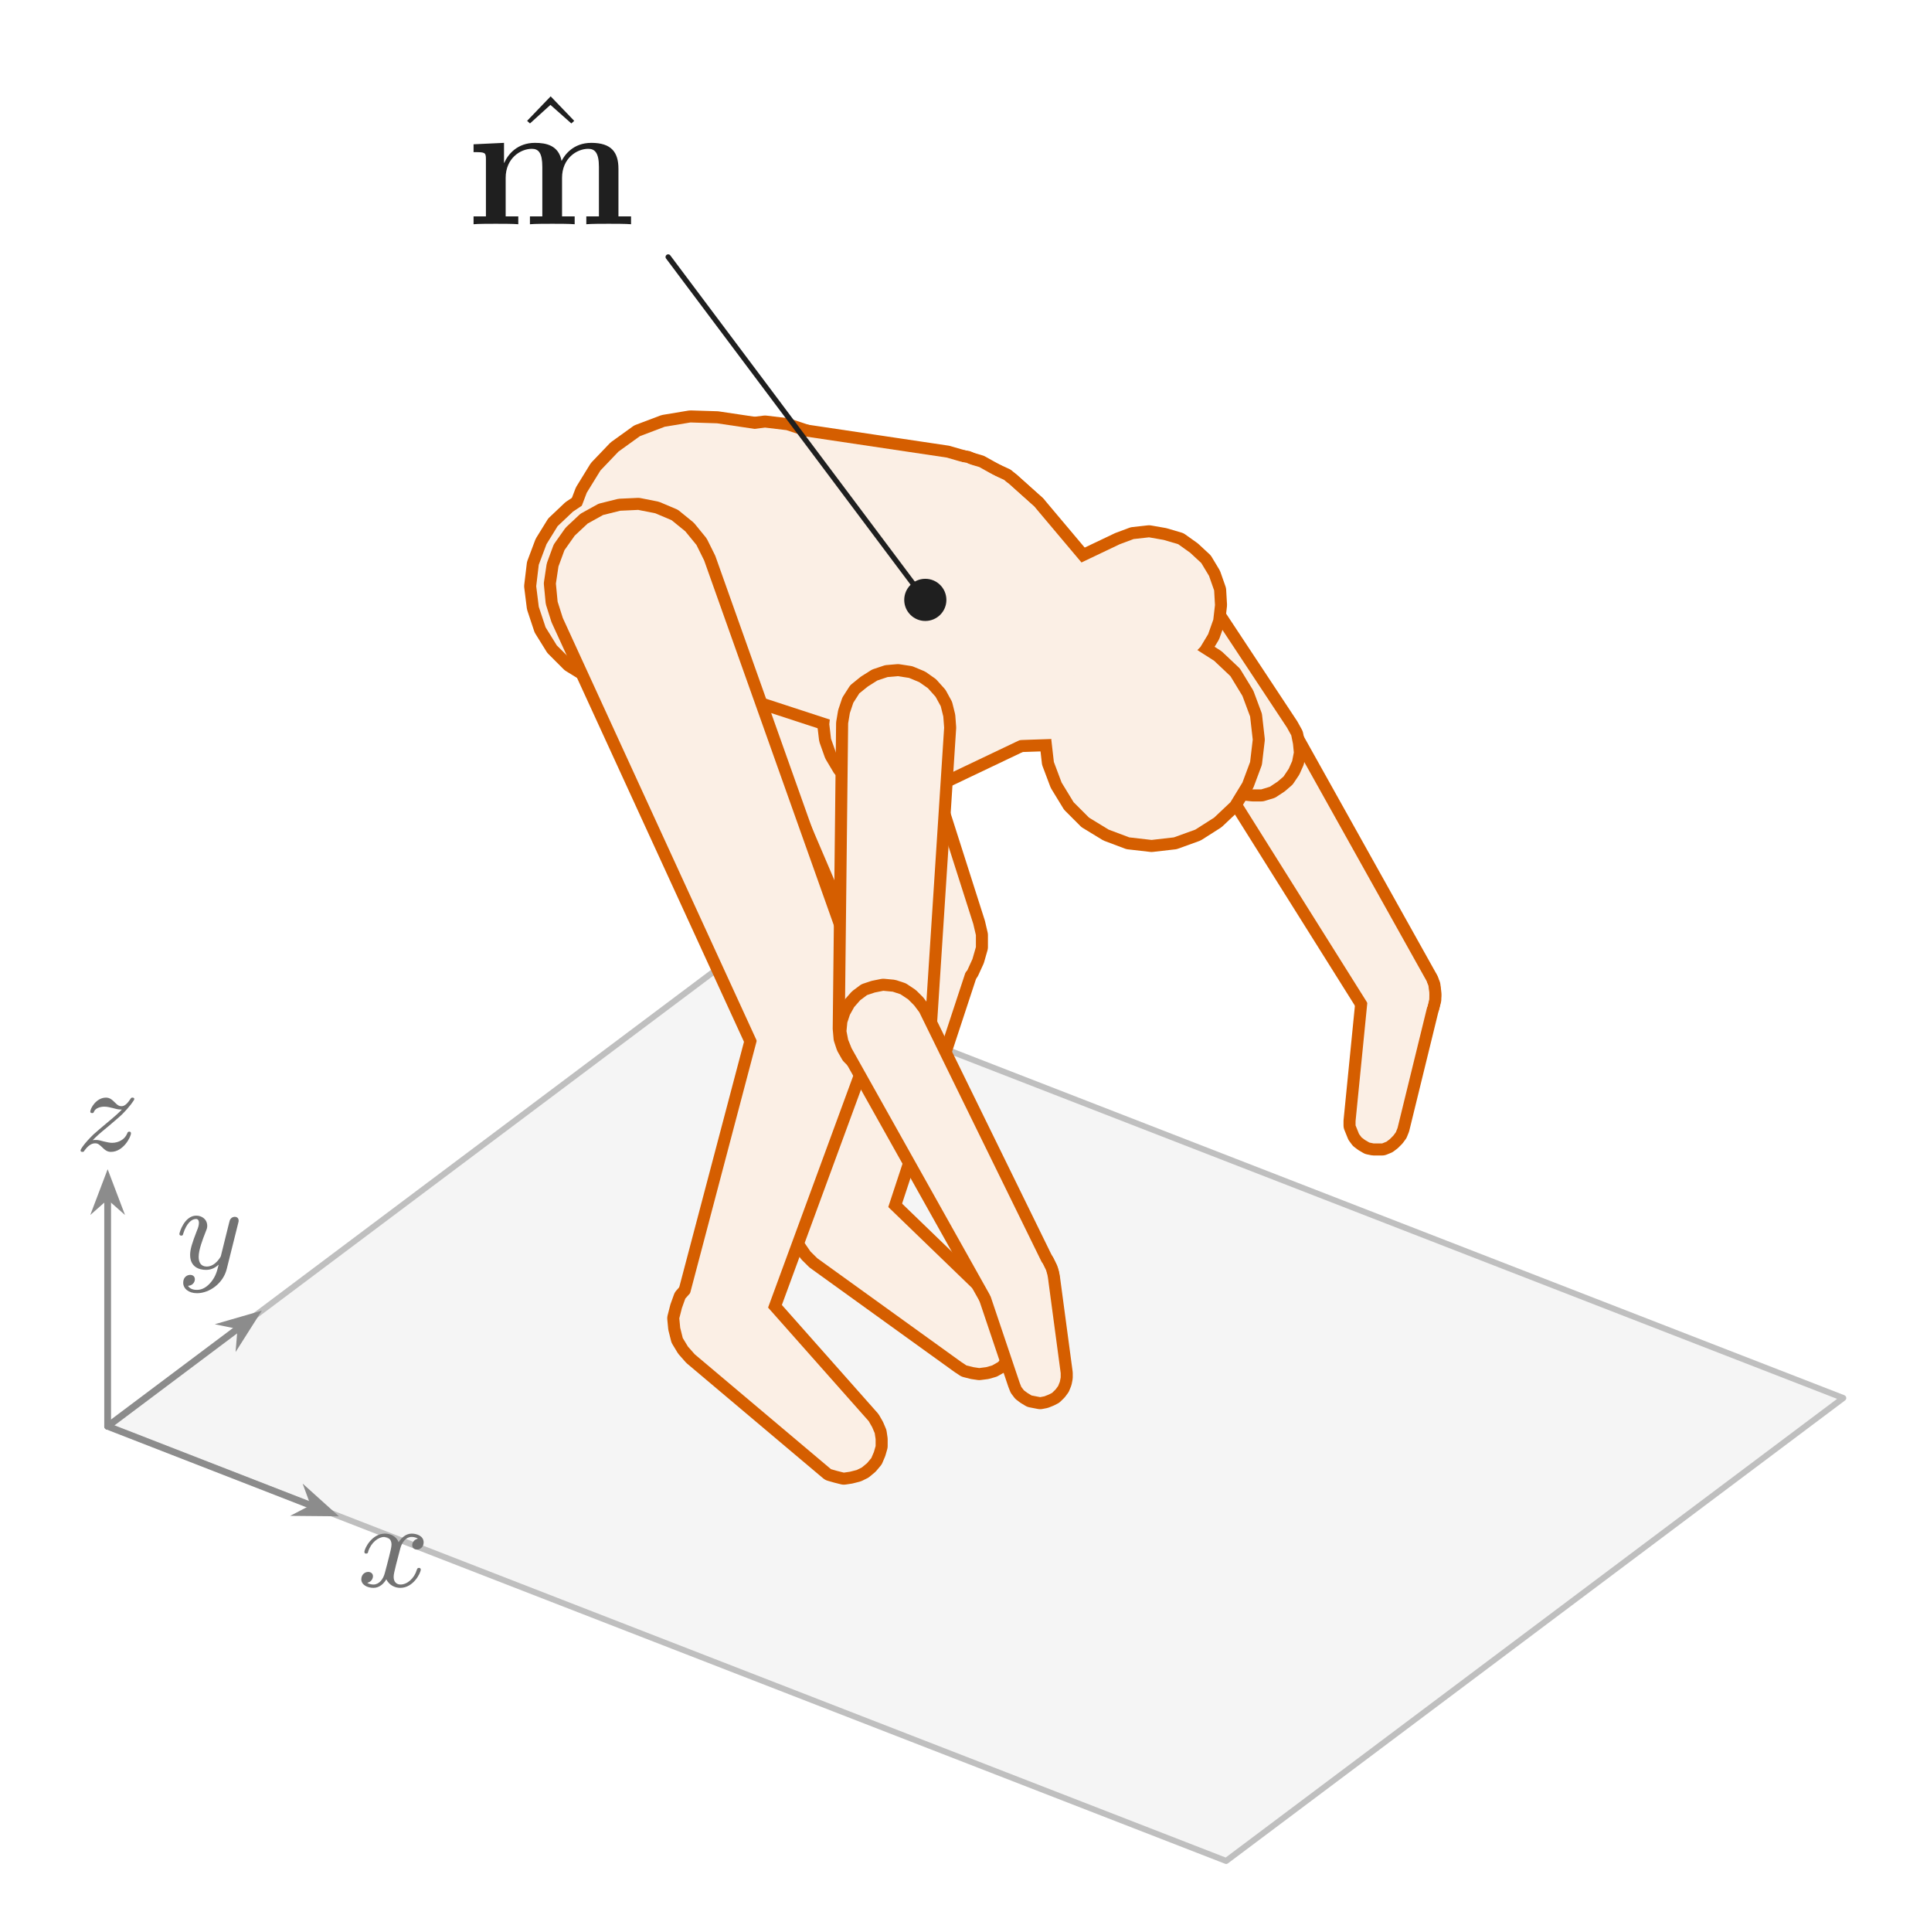
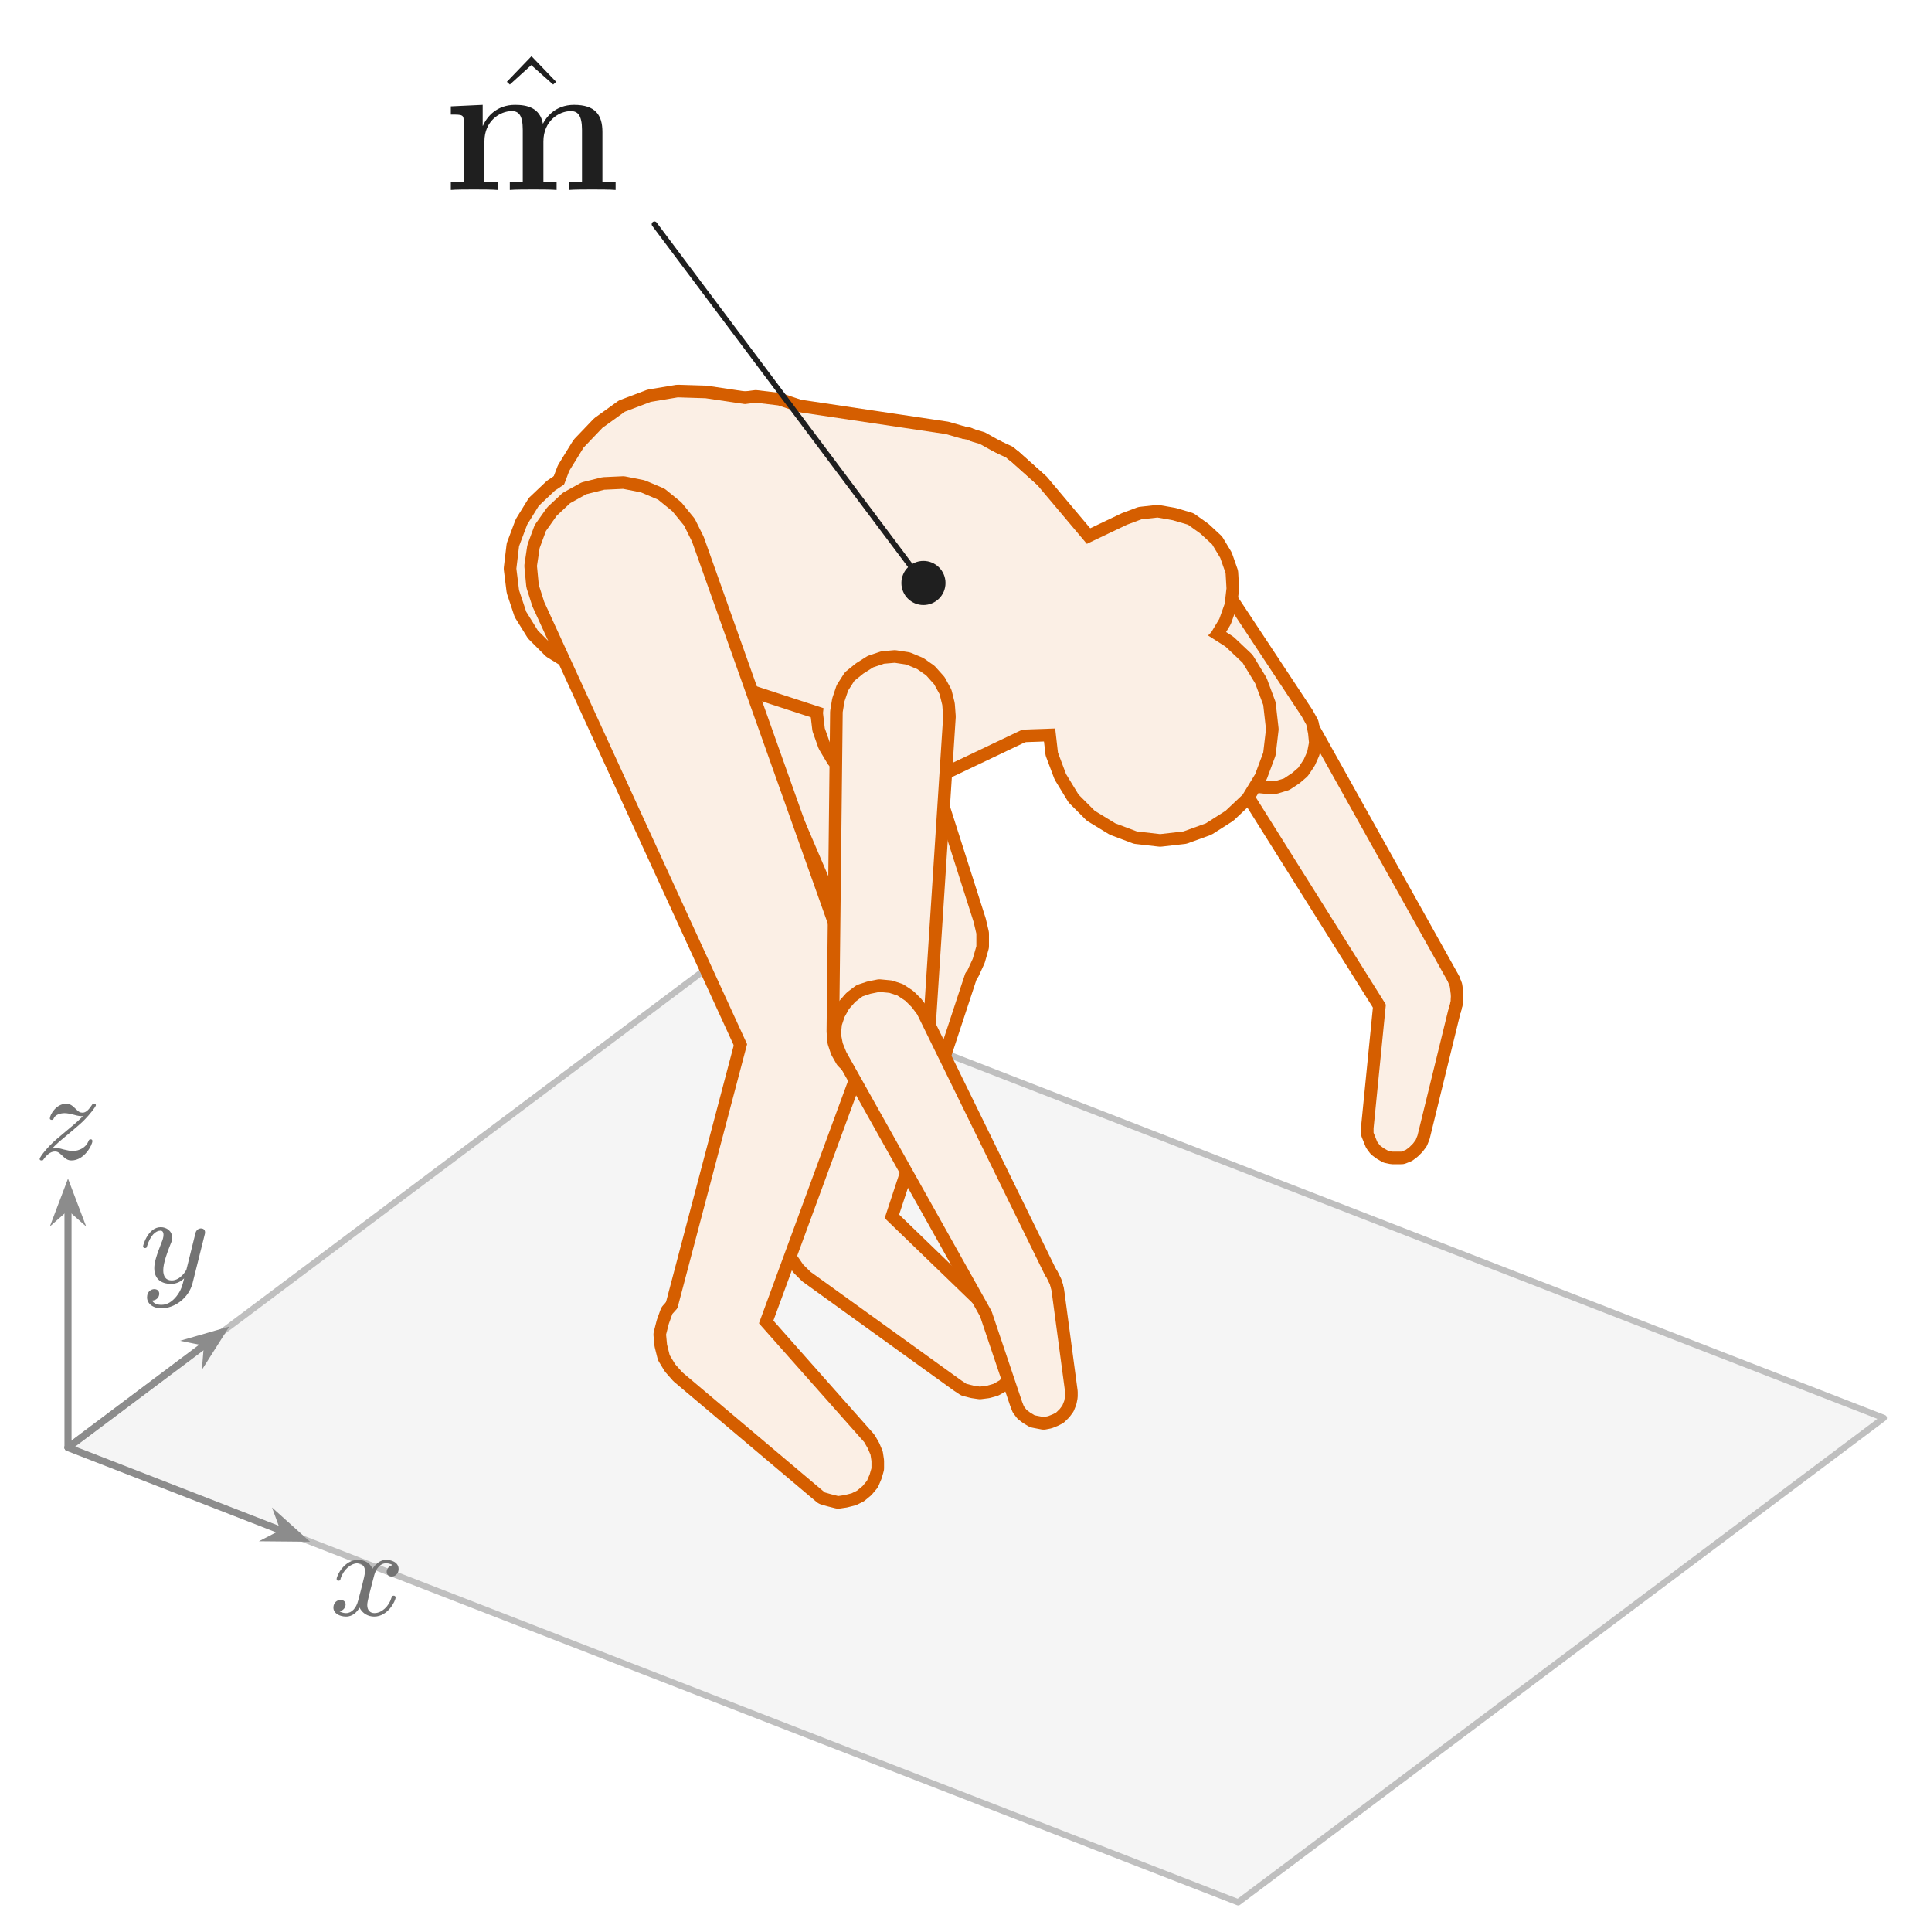
- <svg xmlns="http://www.w3.org/2000/svg" xmlns:xlink="http://www.w3.org/1999/xlink" width="126.106pt" height="126.869pt" viewBox="0 0 126.106 126.869">
+ <svg xmlns="http://www.w3.org/2000/svg" xmlns:xlink="http://www.w3.org/1999/xlink" width="120.506pt" height="121.269pt" viewBox="2.800 2.800 120.506 121.269">
  <defs>
    <g>
      <g id="glyph-0-0">
        <path d="M 3.969 -3.156 C 3.609 -3.062 3.594 -2.766 3.594 -2.734 C 3.594 -2.547 3.734 -2.438 3.906 -2.438 C 4.078 -2.438 4.344 -2.562 4.344 -2.906 C 4.344 -3.359 3.844 -3.484 3.562 -3.484 C 3.188 -3.484 2.891 -3.219 2.703 -2.922 C 2.531 -3.344 2.125 -3.484 1.797 -3.484 C 0.938 -3.484 0.453 -2.5 0.453 -2.281 C 0.453 -2.203 0.5 -2.172 0.562 -2.172 C 0.672 -2.172 0.688 -2.219 0.703 -2.312 C 0.891 -2.891 1.359 -3.266 1.766 -3.266 C 2.078 -3.266 2.234 -3.047 2.234 -2.766 C 2.234 -2.594 2.141 -2.234 2.078 -1.984 C 2.016 -1.75 1.844 -1.047 1.797 -0.906 C 1.688 -0.469 1.406 -0.141 1.047 -0.141 C 1.016 -0.141 0.812 -0.141 0.641 -0.25 C 1.016 -0.344 1.016 -0.672 1.016 -0.688 C 1.016 -0.859 0.875 -0.969 0.703 -0.969 C 0.484 -0.969 0.25 -0.797 0.25 -0.484 C 0.25 -0.125 0.641 0.078 1.047 0.078 C 1.469 0.078 1.75 -0.234 1.891 -0.484 C 2.078 -0.109 2.438 0.078 2.812 0.078 C 3.672 0.078 4.156 -0.906 4.156 -1.125 C 4.156 -1.203 4.094 -1.234 4.031 -1.234 C 3.938 -1.234 3.922 -1.172 3.891 -1.094 C 3.734 -0.562 3.281 -0.141 2.828 -0.141 C 2.562 -0.141 2.375 -0.312 2.375 -0.641 C 2.375 -0.812 2.422 -0.984 2.531 -1.438 C 2.594 -1.672 2.766 -2.359 2.812 -2.516 C 2.922 -2.922 3.188 -3.266 3.547 -3.266 C 3.594 -3.266 3.797 -3.266 3.969 -3.156 Z M 3.969 -3.156 " />
      </g>
      <g id="glyph-0-1">
        <path d="M 4.094 -2.984 C 4.125 -3.094 4.125 -3.109 4.125 -3.156 C 4.125 -3.359 3.969 -3.406 3.875 -3.406 C 3.828 -3.406 3.656 -3.406 3.547 -3.188 C 3.531 -3.156 3.469 -2.875 3.422 -2.703 L 2.953 -0.812 C 2.938 -0.781 2.594 -0.141 2.031 -0.141 C 1.641 -0.141 1.5 -0.422 1.5 -0.781 C 1.5 -1.234 1.766 -1.938 1.953 -2.406 C 2.031 -2.594 2.062 -2.672 2.062 -2.812 C 2.062 -3.25 1.703 -3.484 1.344 -3.484 C 0.562 -3.484 0.234 -2.375 0.234 -2.281 C 0.234 -2.203 0.297 -2.172 0.359 -2.172 C 0.453 -2.172 0.469 -2.219 0.484 -2.297 C 0.703 -2.984 1.031 -3.266 1.328 -3.266 C 1.438 -3.266 1.516 -3.188 1.516 -3 C 1.516 -2.844 1.453 -2.656 1.391 -2.516 C 1.062 -1.672 0.938 -1.266 0.938 -0.906 C 0.938 -0.125 1.516 0.078 1.984 0.078 C 2.359 0.078 2.625 -0.094 2.812 -0.266 C 2.703 0.172 2.625 0.484 2.328 0.859 C 2.062 1.188 1.75 1.391 1.391 1.391 C 1.25 1.391 0.953 1.375 0.797 1.125 C 1.219 1.094 1.25 0.75 1.25 0.703 C 1.25 0.5 1.109 0.406 0.938 0.406 C 0.766 0.406 0.484 0.531 0.484 0.922 C 0.484 1.297 0.828 1.609 1.391 1.609 C 2.203 1.609 3.109 0.969 3.344 0.016 Z M 4.094 -2.984 " />
      </g>
      <g id="glyph-0-2">
        <path d="M 1.141 -0.688 C 1.438 -0.984 1.516 -1.062 2.219 -1.641 C 2.297 -1.719 2.859 -2.172 3.062 -2.375 C 3.562 -2.875 3.875 -3.312 3.875 -3.391 C 3.875 -3.469 3.812 -3.484 3.75 -3.484 C 3.672 -3.484 3.672 -3.469 3.594 -3.359 C 3.344 -2.984 3.172 -2.922 3.031 -2.922 C 2.875 -2.922 2.781 -2.984 2.625 -3.141 C 2.422 -3.344 2.266 -3.484 2.016 -3.484 C 1.375 -3.484 0.984 -2.781 0.984 -2.562 C 0.984 -2.547 0.984 -2.469 1.109 -2.469 C 1.188 -2.469 1.203 -2.5 1.234 -2.578 C 1.344 -2.812 1.672 -2.891 1.906 -2.891 C 2.094 -2.891 2.281 -2.844 2.469 -2.797 C 2.812 -2.703 2.875 -2.703 3.062 -2.703 C 2.891 -2.531 2.672 -2.312 2.062 -1.812 C 1.734 -1.531 1.406 -1.266 1.188 -1.062 C 0.594 -0.484 0.344 -0.094 0.344 -0.016 C 0.344 0.062 0.406 0.078 0.469 0.078 C 0.547 0.078 0.562 0.062 0.594 0 C 0.766 -0.234 1 -0.484 1.297 -0.484 C 1.484 -0.484 1.562 -0.406 1.719 -0.266 C 1.969 -0.016 2.109 0.078 2.344 0.078 C 3.156 0.078 3.656 -0.906 3.656 -1.141 C 3.656 -1.219 3.609 -1.25 3.547 -1.25 C 3.453 -1.25 3.438 -1.203 3.406 -1.125 C 3.25 -0.734 2.828 -0.516 2.422 -0.516 C 2.281 -0.516 2.109 -0.547 1.859 -0.609 C 1.531 -0.703 1.453 -0.703 1.344 -0.703 C 1.25 -0.703 1.203 -0.703 1.141 -0.688 Z M 1.141 -0.688 " />
      </g>
      <g id="glyph-1-0">
        <path d="M 2.906 -8.234 L 1.359 -6.625 L 1.547 -6.453 L 2.891 -7.672 L 4.266 -6.453 L 4.453 -6.625 Z M 2.906 -8.234 " />
      </g>
      <g id="glyph-2-0">
        <path d="M 10.016 -3.641 C 10.016 -4.719 9.562 -5.344 8.234 -5.344 C 7.031 -5.344 6.469 -4.531 6.281 -4.156 C 6.094 -5.172 5.281 -5.344 4.531 -5.344 C 3.391 -5.344 2.766 -4.609 2.516 -4.031 L 2.5 -4.031 L 2.5 -5.344 L 0.5 -5.25 L 0.5 -4.734 C 1.234 -4.734 1.312 -4.734 1.312 -4.281 L 1.312 -0.516 L 0.5 -0.516 L 0.5 0 C 0.766 -0.031 1.625 -0.031 1.953 -0.031 C 2.297 -0.031 3.156 -0.031 3.438 0 L 3.438 -0.516 L 2.609 -0.516 L 2.609 -3.047 C 2.609 -4.328 3.578 -4.953 4.328 -4.953 C 4.766 -4.953 5.016 -4.688 5.016 -3.766 L 5.016 -0.516 L 4.203 -0.516 L 4.203 0 C 4.484 -0.031 5.328 -0.031 5.672 -0.031 C 6 -0.031 6.859 -0.031 7.141 0 L 7.141 -0.516 L 6.312 -0.516 L 6.312 -3.047 C 6.312 -4.328 7.281 -4.953 8.031 -4.953 C 8.469 -4.953 8.734 -4.688 8.734 -3.766 L 8.734 -0.516 L 7.906 -0.516 L 7.906 0 C 8.188 -0.031 9.031 -0.031 9.375 -0.031 C 9.703 -0.031 10.562 -0.031 10.844 0 L 10.844 -0.516 L 10.016 -0.516 Z M 10.016 -3.641 " />
      </g>
    </g>
  </defs>
  <path fill-rule="nonzero" fill="rgb(95.999%, 95.999%, 95.999%)" fill-opacity="1" stroke-width="0.399" stroke-linecap="round" stroke-linejoin="round" stroke="rgb(75%, 75%, 75%)" stroke-opacity="1" stroke-miterlimit="10" d="M 110.212 16.386 L 184.198 -12.359 L 225.017 18.255 L 151.031 47 Z M 110.212 16.386 " transform="matrix(0.992961, 0, 0, -0.992961, -102.3663, 109.9309)" />
  <path fill="none" stroke-width="0.448" stroke-linecap="round" stroke-linejoin="round" stroke="rgb(54.999%, 54.999%, 54.999%)" stroke-opacity="1" stroke-miterlimit="10" d="M 110.212 16.386 L 123.812 11.095 " transform="matrix(0.992961, 0, 0, -0.992961, -102.3663, 109.9309)" />
  <path fill-rule="nonzero" fill="rgb(54.999%, 54.999%, 54.999%)" fill-opacity="1" stroke-width="0.448" stroke-linecap="round" stroke-linejoin="miter" stroke="rgb(54.999%, 54.999%, 54.999%)" stroke-opacity="1" stroke-miterlimit="10" d="M 2.351 -0.001 L 0.723 0.615 L 1.266 -0.001 L 0.725 -0.616 Z M 2.351 -0.001 " transform="matrix(0.9254, 0.359829, 0.359829, -0.9254, 19.50415, 98.49692)" />
  <g fill="rgb(45%, 45%, 45%)" fill-opacity="1">
    <use xlink:href="#glyph-0-0" x="23.481" y="104.192" />
  </g>
  <path fill="none" stroke-width="0.448" stroke-linecap="round" stroke-linejoin="round" stroke="rgb(54.999%, 54.999%, 54.999%)" stroke-opacity="1" stroke-miterlimit="10" d="M 110.212 16.386 L 118.95 22.94 " transform="matrix(0.992961, 0, 0, -0.992961, -102.3663, 109.9309)" />
  <path fill-rule="nonzero" fill="rgb(54.999%, 54.999%, 54.999%)" fill-opacity="1" stroke-width="0.448" stroke-linecap="round" stroke-linejoin="miter" stroke="rgb(54.999%, 54.999%, 54.999%)" stroke-opacity="1" stroke-miterlimit="10" d="M 2.351 0.001 L 0.723 0.617 L 1.269 0.001 L 0.722 -0.616 Z M 2.351 0.001 " transform="matrix(0.794339, -0.595766, -0.595766, -0.794339, 14.8287, 87.84288)" />
  <g fill="rgb(45%, 45%, 45%)" fill-opacity="1">
    <use xlink:href="#glyph-0-1" x="11.549" y="83.312" />
  </g>
  <path fill="none" stroke-width="0.448" stroke-linecap="round" stroke-linejoin="round" stroke="rgb(54.999%, 54.999%, 54.999%)" stroke-opacity="1" stroke-miterlimit="10" d="M 110.212 16.386 L 110.212 31.559 " transform="matrix(0.992961, 0, 0, -0.992961, -102.3663, 109.9309)" />
  <path fill-rule="nonzero" fill="rgb(54.999%, 54.999%, 54.999%)" fill-opacity="1" stroke-width="0.448" stroke-linecap="round" stroke-linejoin="miter" stroke="rgb(54.999%, 54.999%, 54.999%)" stroke-opacity="1" stroke-miterlimit="10" d="M 2.351 -0 L 0.723 0.618 L 1.269 -0 L 0.723 -0.618 Z M 2.351 -0 " transform="matrix(0, -0.992961, -0.992961, 0, 7.070267, 79.74095)" />
  <g fill="rgb(45%, 45%, 45%)" fill-opacity="1">
    <use xlink:href="#glyph-0-2" x="4.946" y="75.562" />
  </g>
  <path fill="none" stroke-width="1.594" stroke-linecap="round" stroke-linejoin="round" stroke="rgb(83.53%, 36.864%, 0%)" stroke-opacity="1" stroke-miterlimit="10" d="M 160.614 47.055 L 161.011 46.375 L 161.519 45.808 L 162.199 45.297 L 162.88 45.013 L 163.675 44.844 L 164.469 44.903 L 165.26 45.072 L 166 45.411 L 166.566 45.922 L 167.078 46.544 L 167.416 47.283 L 167.644 48.078 L 167.644 48.869 L 167.471 49.608 L 158.517 77.669 L 158.006 78.692 L 157.325 79.656 L 156.417 80.391 L 155.343 80.903 L 154.206 81.127 L 153.073 81.127 L 151.94 80.844 L 150.862 80.336 L 150.012 79.542 L 149.273 78.633 L 148.82 77.555 L 148.651 76.422 L 148.706 75.234 L 149.048 74.097 Z M 160.614 47.055 " transform="matrix(0.992961, 0, 0, -0.992961, -102.3663, 109.9309)" />
  <path fill="none" stroke-width="1.594" stroke-linecap="round" stroke-linejoin="round" stroke="rgb(83.53%, 36.864%, 0%)" stroke-opacity="1" stroke-miterlimit="10" d="M 156.362 30.387 L 156.306 29.82 L 156.362 29.309 L 156.531 28.743 L 156.814 28.29 L 157.211 27.893 L 157.664 27.61 L 158.175 27.381 L 158.742 27.326 L 159.253 27.326 L 159.819 27.496 L 160.272 27.724 L 160.669 28.121 L 161.011 28.518 L 161.236 29.026 L 167.302 47.452 L 167.471 48.247 L 167.416 49.042 L 167.192 49.777 L 166.849 50.513 L 166.283 51.08 L 165.657 51.591 L 164.922 51.874 L 164.127 51.988 L 163.277 51.933 L 162.542 51.705 L 161.861 51.253 L 161.295 50.682 L 160.838 50.006 L 160.555 49.266 Z M 156.362 30.387 " transform="matrix(0.992961, 0, 0, -0.992961, -102.3663, 109.9309)" />
  <path fill="none" stroke-width="1.594" stroke-linecap="round" stroke-linejoin="round" stroke="rgb(83.53%, 36.864%, 0%)" stroke-opacity="1" stroke-miterlimit="10" d="M 166.68 20.635 L 167.019 20.41 L 167.471 20.296 L 167.868 20.237 L 168.325 20.296 L 168.722 20.41 L 169.115 20.635 L 169.403 20.977 L 169.627 21.315 L 169.796 21.713 L 169.855 22.169 L 169.855 22.562 L 169.741 23.019 L 169.513 23.357 L 169.288 23.699 L 160.838 31.862 L 160.272 32.26 L 159.705 32.543 L 159.025 32.657 L 158.344 32.657 L 157.723 32.429 L 157.156 32.086 L 156.645 31.634 L 156.306 31.123 L 156.078 30.501 L 156.019 29.82 L 156.078 29.14 L 156.306 28.518 L 156.7 27.948 L 157.156 27.496 Z M 166.68 20.635 " transform="matrix(0.992961, 0, 0, -0.992961, -102.3663, 109.9309)" />
  <path fill-rule="nonzero" fill="rgb(98.354%, 93.686%, 89.999%)" fill-opacity="1" d="M 57.117 63.207 L 57.512 63.883 L 58.016 64.445 L 58.691 64.953 L 59.367 65.234 L 60.156 65.402 L 60.945 65.344 L 61.73 65.176 L 62.465 64.84 L 63.027 64.332 L 63.535 63.715 L 63.871 62.98 L 64.098 62.191 L 64.098 61.406 L 63.926 60.672 L 55.035 32.809 L 54.527 31.793 L 53.852 30.836 L 52.949 30.105 L 51.883 29.598 L 50.754 29.375 L 49.629 29.375 L 48.504 29.656 L 47.434 30.16 L 46.59 30.949 L 45.855 31.852 L 45.406 32.922 L 45.238 34.047 L 45.293 35.227 L 45.633 36.355 Z M 57.117 63.207 " />
  <path fill-rule="nonzero" fill="rgb(98.354%, 93.686%, 89.999%)" fill-opacity="1" d="M 52.895 79.758 L 52.84 80.32 L 52.895 80.828 L 53.062 81.391 L 53.344 81.84 L 53.738 82.234 L 54.188 82.516 L 54.695 82.742 L 55.258 82.797 L 55.766 82.797 L 56.328 82.629 L 56.777 82.402 L 57.172 82.008 L 57.512 81.613 L 57.734 81.109 L 63.758 62.812 L 63.926 62.023 L 63.871 61.234 L 63.648 60.504 L 63.309 59.773 L 62.746 59.211 L 62.125 58.703 L 61.395 58.422 L 60.605 58.309 L 59.762 58.363 L 59.031 58.59 L 58.355 59.039 L 57.793 59.605 L 57.34 60.277 L 57.059 61.012 Z M 52.895 79.758 " />
  <path fill-rule="nonzero" fill="rgb(98.354%, 93.686%, 89.999%)" fill-opacity="1" d="M 63.141 89.441 L 63.477 89.664 L 63.926 89.777 L 64.32 89.836 L 64.773 89.777 L 65.168 89.664 L 65.559 89.441 L 65.844 89.102 L 66.066 88.766 L 66.234 88.371 L 66.293 87.918 L 66.293 87.527 L 66.18 87.074 L 65.953 86.738 L 65.73 86.398 L 57.34 78.293 L 56.777 77.898 L 56.215 77.617 L 55.539 77.504 L 54.863 77.504 L 54.246 77.73 L 53.684 78.07 L 53.176 78.52 L 52.84 79.027 L 52.613 79.645 L 52.555 80.32 L 52.613 80.996 L 52.84 81.613 L 53.23 82.18 L 53.684 82.629 Z M 63.141 89.441 " />
  <path fill="none" stroke-width="1.594" stroke-linecap="round" stroke-linejoin="round" stroke="rgb(83.53%, 36.864%, 0%)" stroke-opacity="1" stroke-miterlimit="10" d="M 193.891 43.825 L 194.175 43.483 L 194.517 43.2 L 194.914 43.031 L 195.367 42.917 L 195.819 42.917 L 196.275 42.972 L 196.669 43.2 L 197.011 43.428 L 197.294 43.766 L 197.518 44.164 L 197.633 44.62 L 197.633 45.072 L 197.577 45.525 L 197.408 45.922 L 188.223 62.362 L 187.884 62.818 L 187.428 63.212 L 186.92 63.495 L 186.409 63.668 L 185.783 63.668 L 185.217 63.554 L 184.706 63.326 L 184.253 62.988 L 183.915 62.531 L 183.632 62.024 L 183.518 61.457 L 183.518 60.891 L 183.632 60.32 L 183.856 59.813 Z M 193.891 43.825 " transform="matrix(0.992961, 0, 0, -0.992961, -102.3663, 109.9309)" />
  <path fill="none" stroke-width="1.594" stroke-linecap="round" stroke-linejoin="round" stroke="rgb(83.53%, 36.864%, 0%)" stroke-opacity="1" stroke-miterlimit="10" d="M 192.758 36.567 L 192.758 36.284 L 192.987 35.717 L 193.156 35.489 L 193.38 35.32 L 193.667 35.151 L 193.95 35.092 L 194.517 35.092 L 194.8 35.206 L 195.024 35.375 L 195.252 35.603 L 195.422 35.832 L 195.536 36.115 L 197.577 44.447 L 197.633 44.903 L 197.577 45.356 L 197.463 45.808 L 197.18 46.205 L 196.842 46.544 L 196.444 46.772 L 195.988 46.941 L 195.481 46.941 L 195.024 46.886 L 194.572 46.658 L 194.234 46.375 L 193.891 46.036 L 193.722 45.58 L 193.608 45.127 Z M 192.758 36.567 " transform="matrix(0.992961, 0, 0, -0.992961, -102.3663, 109.9309)" />
  <path fill-rule="nonzero" fill="rgb(98.354%, 93.686%, 89.999%)" fill-opacity="1" d="M 90.16 66.414 L 90.441 66.754 L 90.781 67.035 L 91.176 67.203 L 91.625 67.316 L 92.074 67.316 L 92.527 67.262 L 92.918 67.035 L 93.258 66.809 L 93.539 66.473 L 93.762 66.078 L 93.875 65.625 L 93.875 65.176 L 93.82 64.727 L 93.652 64.332 L 84.531 48.008 L 84.195 47.555 L 83.742 47.164 L 83.238 46.883 L 82.73 46.711 L 82.109 46.711 L 81.547 46.824 L 81.039 47.051 L 80.59 47.387 L 80.254 47.84 L 79.973 48.344 L 79.859 48.906 L 79.859 49.469 L 79.973 50.035 L 80.195 50.539 Z M 90.16 66.414 " />
  <path fill-rule="nonzero" fill="rgb(98.354%, 93.686%, 89.999%)" fill-opacity="1" d="M 89.035 73.621 L 89.035 73.902 L 89.262 74.465 L 89.43 74.691 L 89.652 74.859 L 89.938 75.027 L 90.219 75.086 L 90.781 75.086 L 91.062 74.973 L 91.285 74.805 L 91.512 74.578 L 91.68 74.352 L 91.793 74.07 L 93.82 65.797 L 93.875 65.344 L 93.82 64.895 L 93.707 64.445 L 93.426 64.051 L 93.09 63.715 L 92.695 63.488 L 92.242 63.32 L 91.738 63.32 L 91.285 63.375 L 90.836 63.602 L 90.5 63.883 L 90.16 64.219 L 89.992 64.672 L 89.879 65.121 Z M 89.035 73.621 " />
  <path fill="none" stroke-width="1.594" stroke-linecap="round" stroke-linejoin="round" stroke="rgb(83.53%, 36.864%, 0%)" stroke-opacity="1" stroke-miterlimit="10" d="M 183.915 59.471 L 184.312 59.073 L 184.82 58.79 L 185.39 58.566 L 185.957 58.507 L 186.523 58.507 L 187.09 58.68 L 187.601 59.018 L 187.994 59.357 L 188.337 59.868 L 188.565 60.379 L 188.675 60.946 L 188.62 61.512 L 188.506 62.079 L 188.223 62.59 L 181.704 72.453 L 181.252 73.019 L 180.626 73.475 L 179.946 73.759 L 179.265 73.873 L 178.529 73.814 L 177.849 73.645 L 177.223 73.306 L 176.657 72.795 L 176.259 72.169 L 175.976 71.489 L 175.921 70.808 L 175.976 70.073 L 176.204 69.392 L 176.602 68.77 Z M 183.915 59.471 " transform="matrix(0.992961, 0, 0, -0.992961, -102.3663, 109.9309)" />
  <path fill-rule="nonzero" fill="rgb(98.354%, 93.686%, 89.999%)" fill-opacity="1" d="M 80.254 50.879 L 80.648 51.273 L 81.152 51.555 L 81.719 51.777 L 82.281 51.836 L 82.844 51.836 L 83.406 51.664 L 83.914 51.328 L 84.305 50.992 L 84.645 50.484 L 84.871 49.977 L 84.98 49.414 L 84.926 48.852 L 84.812 48.289 L 84.531 47.781 L 78.059 37.988 L 77.609 37.426 L 76.988 36.973 L 76.312 36.691 L 75.637 36.578 L 74.906 36.637 L 74.23 36.805 L 73.609 37.141 L 73.047 37.648 L 72.652 38.27 L 72.371 38.945 L 72.316 39.621 L 72.371 40.352 L 72.598 41.027 L 72.992 41.645 Z M 80.254 50.879 " />
  <path fill="none" stroke-width="1.594" stroke-linecap="round" stroke-linejoin="round" stroke="rgb(83.53%, 36.864%, 0%)" stroke-opacity="1" stroke-miterlimit="10" d="M 142.188 77.669 L 140.996 76.878 L 139.977 75.914 L 139.241 74.722 L 138.73 73.361 L 138.56 71.945 L 138.73 70.584 L 139.182 69.223 L 139.922 68.031 L 140.94 67.012 L 142.132 66.276 L 143.494 65.765 L 144.851 65.596 L 146.271 65.765 L 147.632 66.217 L 156.417 70.415 L 157.609 71.15 L 158.627 72.114 L 159.367 73.306 L 159.819 74.667 L 159.989 76.084 L 159.875 77.5 L 159.422 78.806 L 158.627 79.994 L 157.664 81.017 L 156.476 81.808 L 155.114 82.264 L 153.698 82.433 L 152.337 82.264 L 150.976 81.808 Z M 142.188 77.669 " transform="matrix(0.992961, 0, 0, -0.992961, -102.3663, 109.9309)" />
  <path fill="none" stroke-width="1.594" stroke-linecap="round" stroke-linejoin="round" stroke="rgb(83.53%, 36.864%, 0%)" stroke-opacity="1" stroke-miterlimit="10" d="M 161.35 62.024 L 163.561 61.567 L 165.772 61.681 L 167.927 62.252 L 169.91 63.385 L 171.499 64.915 L 172.746 66.729 L 173.541 68.826 L 173.765 71.095 L 173.482 73.306 L 172.746 75.403 L 171.499 77.217 L 169.796 78.747 L 167.868 79.825 L 165.716 80.45 L 150.52 82.716 L 148.765 82.771 L 147.062 82.488 L 145.421 81.867 L 144.001 80.844 L 142.809 79.597 L 141.904 78.125 L 141.279 76.481 L 141.055 74.722 L 141.224 73.019 L 141.735 71.32 L 142.585 69.844 L 143.773 68.487 L 145.134 67.464 L 146.778 66.784 Z M 161.35 62.024 " transform="matrix(0.992961, 0, 0, -0.992961, -102.3663, 109.9309)" />
  <path fill="none" stroke-width="1.594" stroke-linecap="round" stroke-linejoin="round" stroke="rgb(83.53%, 36.864%, 0%)" stroke-opacity="1" stroke-miterlimit="10" d="M 173.03 61.855 L 173.879 61.965 L 174.729 62.193 L 175.524 62.531 L 176.204 63.043 L 176.826 63.609 L 177.337 64.29 L 177.79 65.029 L 178.077 65.879 L 178.187 66.67 L 178.246 67.578 L 178.132 68.428 L 177.849 69.223 L 177.451 70.018 L 176.999 70.698 L 171.554 77.162 L 169.513 78.975 L 167.019 80.108 L 164.355 80.505 L 161.633 80.163 L 159.139 79.03 L 157.097 77.217 L 155.622 74.892 L 154.886 72.283 L 154.945 69.506 L 155.736 66.898 L 157.266 64.632 L 159.367 62.929 L 161.916 61.855 L 164.639 61.567 Z M 173.03 61.855 " transform="matrix(0.992961, 0, 0, -0.992961, -102.3663, 109.9309)" />
  <path fill="none" stroke-width="1.594" stroke-linecap="round" stroke-linejoin="round" stroke="rgb(83.53%, 36.864%, 0%)" stroke-opacity="1" stroke-miterlimit="10" d="M 160.5 66.784 L 159.65 66.276 L 158.911 65.596 L 158.403 64.742 L 158.061 63.837 L 157.947 62.818 L 158.061 61.855 L 158.403 60.891 L 158.911 60.037 L 159.591 59.357 L 160.445 58.849 L 161.35 58.507 L 162.369 58.393 L 163.332 58.507 L 164.296 58.79 L 180.964 66.729 L 181.818 67.24 L 182.495 67.921 L 183.006 68.77 L 183.348 69.734 L 183.459 70.698 L 183.403 71.662 L 183.065 72.626 L 182.554 73.475 L 181.818 74.156 L 181.023 74.722 L 180.06 75.006 L 179.096 75.175 L 178.077 75.061 L 177.168 74.722 Z M 160.5 66.784 " transform="matrix(0.992961, 0, 0, -0.992961, -102.3663, 109.9309)" />
  <path fill="none" stroke-width="1.594" stroke-linecap="round" stroke-linejoin="round" stroke="rgb(83.53%, 36.864%, 0%)" stroke-opacity="1" stroke-miterlimit="10" d="M 177.223 59.416 L 177.849 59.018 L 178.529 58.735 L 179.21 58.68 L 179.89 58.735 L 180.567 58.959 L 181.193 59.301 L 181.704 59.813 L 182.101 60.379 L 182.326 61.06 L 182.44 61.74 L 182.385 62.421 L 182.156 63.102 L 181.818 63.723 L 181.307 64.235 L 174.898 69.675 L 174.332 70.018 L 173.651 70.301 L 172.916 70.415 L 172.235 70.356 L 171.554 70.132 L 170.933 69.734 L 170.421 69.278 L 170.024 68.656 L 169.796 68.031 L 169.682 67.295 L 169.741 66.615 L 169.969 65.934 L 170.307 65.313 L 170.819 64.801 Z M 177.223 59.416 " transform="matrix(0.992961, 0, 0, -0.992961, -102.3663, 109.9309)" />
  <path fill="none" stroke-width="1.594" stroke-linecap="round" stroke-linejoin="round" stroke="rgb(83.53%, 36.864%, 0%)" stroke-opacity="1" stroke-miterlimit="10" d="M 185.957 61.796 L 185.783 63.326 L 185.276 64.687 L 184.481 65.993 L 183.403 67.012 L 182.156 67.807 L 180.74 68.314 L 179.265 68.487 L 177.79 68.314 L 176.429 67.807 L 175.126 67.012 L 174.108 65.993 L 173.313 64.687 L 172.801 63.326 L 172.632 61.796 L 172.801 60.32 L 173.313 58.959 L 174.108 57.657 L 175.126 56.638 L 176.429 55.844 L 177.79 55.332 L 179.265 55.163 L 180.74 55.332 L 182.156 55.844 L 183.403 56.638 L 184.481 57.657 L 185.276 58.959 L 185.783 60.32 Z M 185.957 61.796 " transform="matrix(0.992961, 0, 0, -0.992961, -102.3663, 109.9309)" />
  <path fill-rule="nonzero" fill="rgb(98.354%, 93.686%, 89.999%)" fill-opacity="1" d="M 38.82 32.809 L 37.637 33.594 L 36.625 34.551 L 35.895 35.734 L 35.387 37.086 L 35.219 38.492 L 35.387 39.844 L 35.836 41.195 L 36.57 42.379 L 37.582 43.391 L 38.766 44.121 L 40.117 44.629 L 41.465 44.797 L 42.875 44.629 L 44.227 44.18 L 52.949 40.012 L 54.133 39.281 L 55.145 38.324 L 55.879 37.141 L 56.328 35.789 L 56.496 34.383 L 56.383 32.977 L 55.934 31.68 L 55.145 30.5 L 54.188 29.484 L 53.008 28.699 L 51.656 28.246 L 50.25 28.078 L 48.898 28.246 L 47.547 28.699 Z M 38.82 32.809 " />
  <path fill-rule="nonzero" fill="rgb(98.354%, 93.686%, 89.999%)" fill-opacity="1" d="M 57.848 48.344 L 60.043 48.797 L 62.238 48.684 L 64.379 48.117 L 66.348 46.992 L 67.926 45.473 L 69.164 43.672 L 69.953 41.59 L 70.176 39.336 L 69.895 37.141 L 69.164 35.059 L 67.926 33.258 L 66.234 31.738 L 64.32 30.668 L 62.184 30.047 L 47.094 27.797 L 45.352 27.742 L 43.66 28.023 L 42.031 28.641 L 40.621 29.656 L 39.438 30.895 L 38.539 32.355 L 37.918 33.988 L 37.695 35.734 L 37.863 37.426 L 38.371 39.113 L 39.215 40.578 L 40.395 41.926 L 41.746 42.941 L 43.379 43.617 Z M 57.848 48.344 " />
  <path fill-rule="nonzero" fill="rgb(98.354%, 93.686%, 89.999%)" fill-opacity="1" d="M 69.445 48.512 L 70.289 48.402 L 71.133 48.176 L 71.922 47.84 L 72.598 47.332 L 73.215 46.77 L 73.723 46.094 L 74.172 45.359 L 74.457 44.516 L 74.566 43.73 L 74.625 42.828 L 74.512 41.984 L 74.23 41.195 L 73.836 40.406 L 73.387 39.73 L 67.98 33.312 L 65.953 31.512 L 63.477 30.387 L 60.832 29.992 L 58.129 30.332 L 55.652 31.457 L 53.625 33.258 L 52.16 35.566 L 51.43 38.156 L 51.488 40.914 L 52.273 43.504 L 53.793 45.754 L 55.879 47.445 L 58.41 48.512 L 61.113 48.797 Z M 69.445 48.512 " />
  <path fill-rule="nonzero" fill="rgb(98.354%, 93.686%, 89.999%)" fill-opacity="1" d="M 57.004 43.617 L 56.16 44.121 L 55.426 44.797 L 54.922 45.645 L 54.582 46.543 L 54.469 47.555 L 54.582 48.512 L 54.922 49.469 L 55.426 50.316 L 56.102 50.992 L 56.949 51.496 L 57.848 51.836 L 58.859 51.949 L 59.816 51.836 L 60.773 51.555 L 77.324 43.672 L 78.172 43.164 L 78.844 42.488 L 79.352 41.645 L 79.691 40.688 L 79.801 39.73 L 79.746 38.773 L 79.41 37.816 L 78.902 36.973 L 78.172 36.297 L 77.383 35.734 L 76.426 35.453 L 75.469 35.285 L 74.457 35.398 L 73.555 35.734 Z M 57.004 43.617 " />
  <path fill-rule="nonzero" fill="rgb(98.354%, 93.686%, 89.999%)" fill-opacity="1" d="M 73.609 50.934 L 74.23 51.328 L 74.906 51.609 L 75.582 51.664 L 76.258 51.609 L 76.93 51.387 L 77.551 51.047 L 78.059 50.539 L 78.453 49.977 L 78.676 49.301 L 78.789 48.625 L 78.734 47.949 L 78.508 47.273 L 78.172 46.656 L 77.664 46.148 L 71.301 40.746 L 70.738 40.406 L 70.062 40.125 L 69.332 40.012 L 68.656 40.07 L 67.98 40.293 L 67.363 40.688 L 66.855 41.141 L 66.461 41.758 L 66.234 42.379 L 66.121 43.109 L 66.18 43.785 L 66.406 44.461 L 66.742 45.078 L 67.25 45.586 Z M 73.609 50.934 " />
  <path fill-rule="nonzero" fill="rgb(98.354%, 93.686%, 89.999%)" fill-opacity="1" d="M 82.281 48.57 L 82.109 47.051 L 81.605 45.699 L 80.816 44.402 L 79.746 43.391 L 78.508 42.602 L 77.102 42.098 L 75.637 41.926 L 74.172 42.098 L 72.82 42.602 L 71.527 43.391 L 70.516 44.402 L 69.727 45.699 L 69.219 47.051 L 69.051 48.57 L 69.219 50.035 L 69.727 51.387 L 70.516 52.68 L 71.527 53.691 L 72.82 54.48 L 74.172 54.988 L 75.637 55.156 L 77.102 54.988 L 78.508 54.48 L 79.746 53.691 L 80.816 52.68 L 81.605 51.387 L 82.109 50.035 Z M 82.281 48.57 " />
  <path fill="none" stroke-width="1.594" stroke-linecap="round" stroke-linejoin="round" stroke="rgb(83.53%, 36.864%, 0%)" stroke-opacity="1" stroke-miterlimit="10" d="M 153.584 40.934 L 153.981 40.253 L 154.489 39.628 L 155.17 39.23 L 155.909 38.892 L 156.7 38.778 L 157.494 38.833 L 158.289 39.061 L 158.97 39.459 L 159.591 39.97 L 160.048 40.592 L 160.386 41.331 L 160.555 42.122 L 160.555 42.917 L 160.331 43.656 L 149.67 73.645 L 149.162 74.667 L 148.423 75.572 L 147.518 76.308 L 146.44 76.764 L 145.307 76.988 L 144.115 76.933 L 142.982 76.65 L 141.959 76.084 L 141.11 75.289 L 140.429 74.325 L 140.032 73.247 L 139.863 72.114 L 139.977 70.922 L 140.319 69.844 Z M 153.584 40.934 " transform="matrix(0.992961, 0, 0, -0.992961, -102.3663, 109.9309)" />
  <path fill="none" stroke-width="1.594" stroke-linecap="round" stroke-linejoin="round" stroke="rgb(83.53%, 36.864%, 0%)" stroke-opacity="1" stroke-miterlimit="10" d="M 148.423 23.983 L 148.368 23.471 L 148.423 22.905 L 148.537 22.393 L 148.82 21.886 L 149.162 21.488 L 149.615 21.146 L 150.126 20.922 L 150.693 20.808 L 151.204 20.863 L 151.771 20.977 L 152.223 21.201 L 152.675 21.543 L 153.018 21.996 L 153.242 22.452 L 160.158 41.272 L 160.331 42.012 L 160.331 42.861 L 160.158 43.597 L 159.819 44.333 L 159.308 44.958 L 158.686 45.47 L 157.947 45.753 L 157.156 45.922 L 156.362 45.867 L 155.567 45.694 L 154.886 45.297 L 154.265 44.73 L 153.808 44.109 L 153.525 43.314 Z M 148.423 23.983 " transform="matrix(0.992961, 0, 0, -0.992961, -102.3663, 109.9309)" />
  <path fill="none" stroke-width="1.594" stroke-linecap="round" stroke-linejoin="round" stroke="rgb(83.53%, 36.864%, 0%)" stroke-opacity="1" stroke-miterlimit="10" d="M 157.723 13.833 L 158.061 13.55 L 158.458 13.436 L 158.911 13.322 L 159.308 13.381 L 159.76 13.495 L 160.103 13.664 L 160.445 13.947 L 160.728 14.285 L 160.897 14.683 L 161.011 15.08 L 161.011 15.532 L 160.952 15.93 L 160.783 16.327 L 160.555 16.724 L 153.018 25.23 L 152.506 25.682 L 151.94 25.965 L 151.314 26.134 L 150.634 26.193 L 149.953 26.024 L 149.387 25.737 L 148.879 25.344 L 148.423 24.832 L 148.199 24.207 L 148.025 23.526 L 148.084 22.905 L 148.254 22.224 L 148.596 21.658 L 149.048 21.146 Z M 157.723 13.833 " transform="matrix(0.992961, 0, 0, -0.992961, -102.3663, 109.9309)" />
  <path fill-rule="nonzero" fill="rgb(98.354%, 93.686%, 89.999%)" fill-opacity="1" d="M 50.137 69.285 L 50.531 69.961 L 51.035 70.582 L 51.711 70.977 L 52.445 71.312 L 53.23 71.426 L 54.02 71.371 L 54.809 71.145 L 55.484 70.75 L 56.102 70.242 L 56.555 69.625 L 56.891 68.891 L 57.059 68.105 L 57.059 67.316 L 56.836 66.582 L 46.25 36.805 L 45.746 35.789 L 45.012 34.891 L 44.113 34.16 L 43.043 33.707 L 41.918 33.484 L 40.734 33.539 L 39.609 33.82 L 38.594 34.383 L 37.75 35.172 L 37.074 36.129 L 36.68 37.199 L 36.512 38.324 L 36.625 39.508 L 36.965 40.578 Z M 50.137 69.285 " />
  <path fill-rule="nonzero" fill="rgb(98.354%, 93.686%, 89.999%)" fill-opacity="1" d="M 45.012 86.117 L 44.957 86.625 L 45.012 87.188 L 45.125 87.695 L 45.406 88.199 L 45.746 88.594 L 46.195 88.934 L 46.703 89.156 L 47.266 89.27 L 47.773 89.215 L 48.336 89.102 L 48.785 88.879 L 49.234 88.539 L 49.574 88.09 L 49.797 87.637 L 56.664 68.949 L 56.836 68.215 L 56.836 67.371 L 56.664 66.641 L 56.328 65.91 L 55.82 65.289 L 55.203 64.781 L 54.469 64.5 L 53.684 64.332 L 52.895 64.387 L 52.105 64.559 L 51.43 64.953 L 50.812 65.516 L 50.359 66.133 L 50.078 66.922 Z M 45.012 86.117 " />
  <path fill-rule="nonzero" fill="rgb(98.354%, 93.686%, 89.999%)" fill-opacity="1" d="M 54.246 96.195 L 54.582 96.477 L 54.977 96.59 L 55.426 96.703 L 55.82 96.645 L 56.27 96.531 L 56.609 96.363 L 56.949 96.082 L 57.23 95.746 L 57.398 95.352 L 57.512 94.957 L 57.512 94.508 L 57.453 94.113 L 57.285 93.719 L 57.059 93.324 L 49.574 84.879 L 49.066 84.43 L 48.504 84.148 L 47.883 83.98 L 47.207 83.922 L 46.531 84.09 L 45.969 84.375 L 45.465 84.766 L 45.012 85.273 L 44.789 85.895 L 44.617 86.57 L 44.676 87.188 L 44.844 87.863 L 45.184 88.426 L 45.633 88.934 Z M 54.246 96.195 " />
  <path fill="none" stroke-width="1.594" stroke-linecap="round" stroke-linejoin="round" stroke="rgb(83.53%, 36.864%, 0%)" stroke-opacity="1" stroke-miterlimit="10" d="M 158.97 42.692 L 159.025 42.067 L 159.194 41.555 L 159.481 41.048 L 159.934 40.592 L 160.386 40.253 L 160.952 40.084 L 161.519 39.97 L 162.085 40.025 L 162.656 40.194 L 163.163 40.478 L 163.62 40.875 L 163.958 41.331 L 164.186 41.898 L 164.241 42.464 L 165.543 62.59 L 165.488 63.326 L 165.319 64.006 L 164.977 64.632 L 164.469 65.198 L 163.903 65.596 L 163.222 65.879 L 162.483 65.993 L 161.802 65.934 L 161.122 65.706 L 160.5 65.313 L 159.934 64.856 L 159.536 64.235 L 159.308 63.554 L 159.194 62.873 Z M 158.97 42.692 " transform="matrix(0.992961, 0, 0, -0.992961, -102.3663, 109.9309)" />
  <path fill-rule="nonzero" fill="rgb(98.354%, 93.686%, 89.999%)" fill-opacity="1" d="M 55.484 67.539 L 55.539 68.16 L 55.707 68.668 L 55.992 69.172 L 56.441 69.625 L 56.891 69.961 L 57.453 70.129 L 58.016 70.242 L 58.578 70.188 L 59.145 70.02 L 59.648 69.738 L 60.102 69.344 L 60.438 68.891 L 60.664 68.328 L 60.719 67.766 L 62.012 47.781 L 61.957 47.051 L 61.789 46.375 L 61.449 45.754 L 60.945 45.191 L 60.383 44.797 L 59.707 44.516 L 58.973 44.402 L 58.297 44.461 L 57.621 44.688 L 57.004 45.078 L 56.441 45.531 L 56.047 46.148 L 55.82 46.824 L 55.707 47.5 Z M 55.484 67.539 " />
  <path fill="none" stroke-width="1.594" stroke-linecap="round" stroke-linejoin="round" stroke="rgb(83.53%, 36.864%, 0%)" stroke-opacity="1" stroke-miterlimit="10" d="M 168.608 25.001 L 168.891 24.663 L 169.229 24.321 L 170.024 23.983 L 170.477 23.983 L 170.933 24.038 L 171.33 24.207 L 171.724 24.435 L 172.007 24.773 L 172.235 25.171 L 172.349 25.568 L 172.404 26.024 L 172.349 26.477 L 172.18 26.874 L 163.903 43.766 L 163.561 44.223 L 163.163 44.62 L 162.656 44.958 L 162.144 45.127 L 161.519 45.186 L 160.952 45.072 L 160.445 44.903 L 159.989 44.561 L 159.591 44.109 L 159.308 43.597 L 159.139 43.086 L 159.084 42.519 L 159.194 41.953 L 159.422 41.386 Z M 168.608 25.001 " transform="matrix(0.992961, 0, 0, -0.992961, -102.3663, 109.9309)" />
  <path fill="none" stroke-width="1.594" stroke-linecap="round" stroke-linejoin="round" stroke="rgb(83.53%, 36.864%, 0%)" stroke-opacity="1" stroke-miterlimit="10" d="M 170.536 19.278 L 170.646 18.994 L 170.819 18.766 L 171.043 18.597 L 171.33 18.424 L 171.609 18.369 L 171.897 18.314 L 172.18 18.369 L 172.463 18.483 L 172.687 18.597 L 172.916 18.821 L 173.085 19.049 L 173.199 19.333 L 173.254 19.616 L 173.254 19.899 L 172.404 26.248 L 172.29 26.701 L 172.066 27.157 L 171.724 27.496 L 171.33 27.779 L 170.874 27.948 L 170.421 28.007 L 169.91 27.948 L 169.458 27.779 L 169.06 27.555 L 168.722 27.157 L 168.494 26.76 L 168.38 26.307 L 168.38 25.796 L 168.494 25.344 Z M 170.536 19.278 " transform="matrix(0.992961, 0, 0, -0.992961, -102.3663, 109.9309)" />
  <path fill-rule="nonzero" fill="rgb(98.354%, 93.686%, 89.999%)" fill-opacity="1" d="M 65.055 85.105 L 65.336 85.441 L 65.672 85.781 L 66.461 86.117 L 66.91 86.117 L 67.363 86.062 L 67.758 85.895 L 68.148 85.668 L 68.43 85.332 L 68.656 84.938 L 68.77 84.543 L 68.824 84.09 L 68.77 83.641 L 68.602 83.246 L 60.383 66.473 L 60.043 66.02 L 59.648 65.625 L 59.145 65.289 L 58.637 65.121 L 58.016 65.062 L 57.453 65.176 L 56.949 65.344 L 56.496 65.684 L 56.102 66.133 L 55.82 66.641 L 55.652 67.148 L 55.598 67.711 L 55.707 68.273 L 55.934 68.836 Z M 65.055 85.105 " />
  <path fill-rule="nonzero" fill="rgb(98.354%, 93.686%, 89.999%)" fill-opacity="1" d="M 66.969 90.789 L 67.078 91.07 L 67.25 91.297 L 67.473 91.465 L 67.758 91.637 L 68.035 91.691 L 68.32 91.746 L 68.602 91.691 L 68.883 91.578 L 69.105 91.465 L 69.332 91.242 L 69.5 91.016 L 69.613 90.734 L 69.668 90.453 L 69.668 90.172 L 68.824 83.867 L 68.711 83.418 L 68.488 82.965 L 68.148 82.629 L 67.758 82.348 L 67.305 82.18 L 66.855 82.121 L 66.348 82.18 L 65.898 82.348 L 65.504 82.57 L 65.168 82.965 L 64.941 83.359 L 64.828 83.809 L 64.828 84.316 L 64.941 84.766 Z M 66.969 90.789 " />
  <path fill-rule="nonzero" fill="rgb(12.157%, 12.157%, 12.157%)" fill-opacity="1" d="M 62.16 39.395 C 62.16 38.629 61.539 38.008 60.773 38.008 C 60.012 38.008 59.391 38.629 59.391 39.395 C 59.391 40.16 60.012 40.777 60.773 40.777 C 61.539 40.777 62.16 40.16 62.16 39.395 Z M 62.16 39.395 " />
  <path fill="none" stroke-width="0.349" stroke-linecap="round" stroke-linejoin="round" stroke="rgb(12.157%, 12.157%, 12.157%)" stroke-opacity="1" stroke-miterlimit="10" d="M 164.296 71.036 L 147.29 93.716 " transform="matrix(0.992961, 0, 0, -0.992961, -102.3663, 109.9309)" />
  <g fill="rgb(12.157%, 12.157%, 12.157%)" fill-opacity="1">
    <use xlink:href="#glyph-1-0" x="33.262" y="14.56" />
  </g>
  <g fill="rgb(12.157%, 12.157%, 12.157%)" fill-opacity="1">
    <use xlink:href="#glyph-2-0" x="30.604" y="14.725" />
  </g>
</svg>
